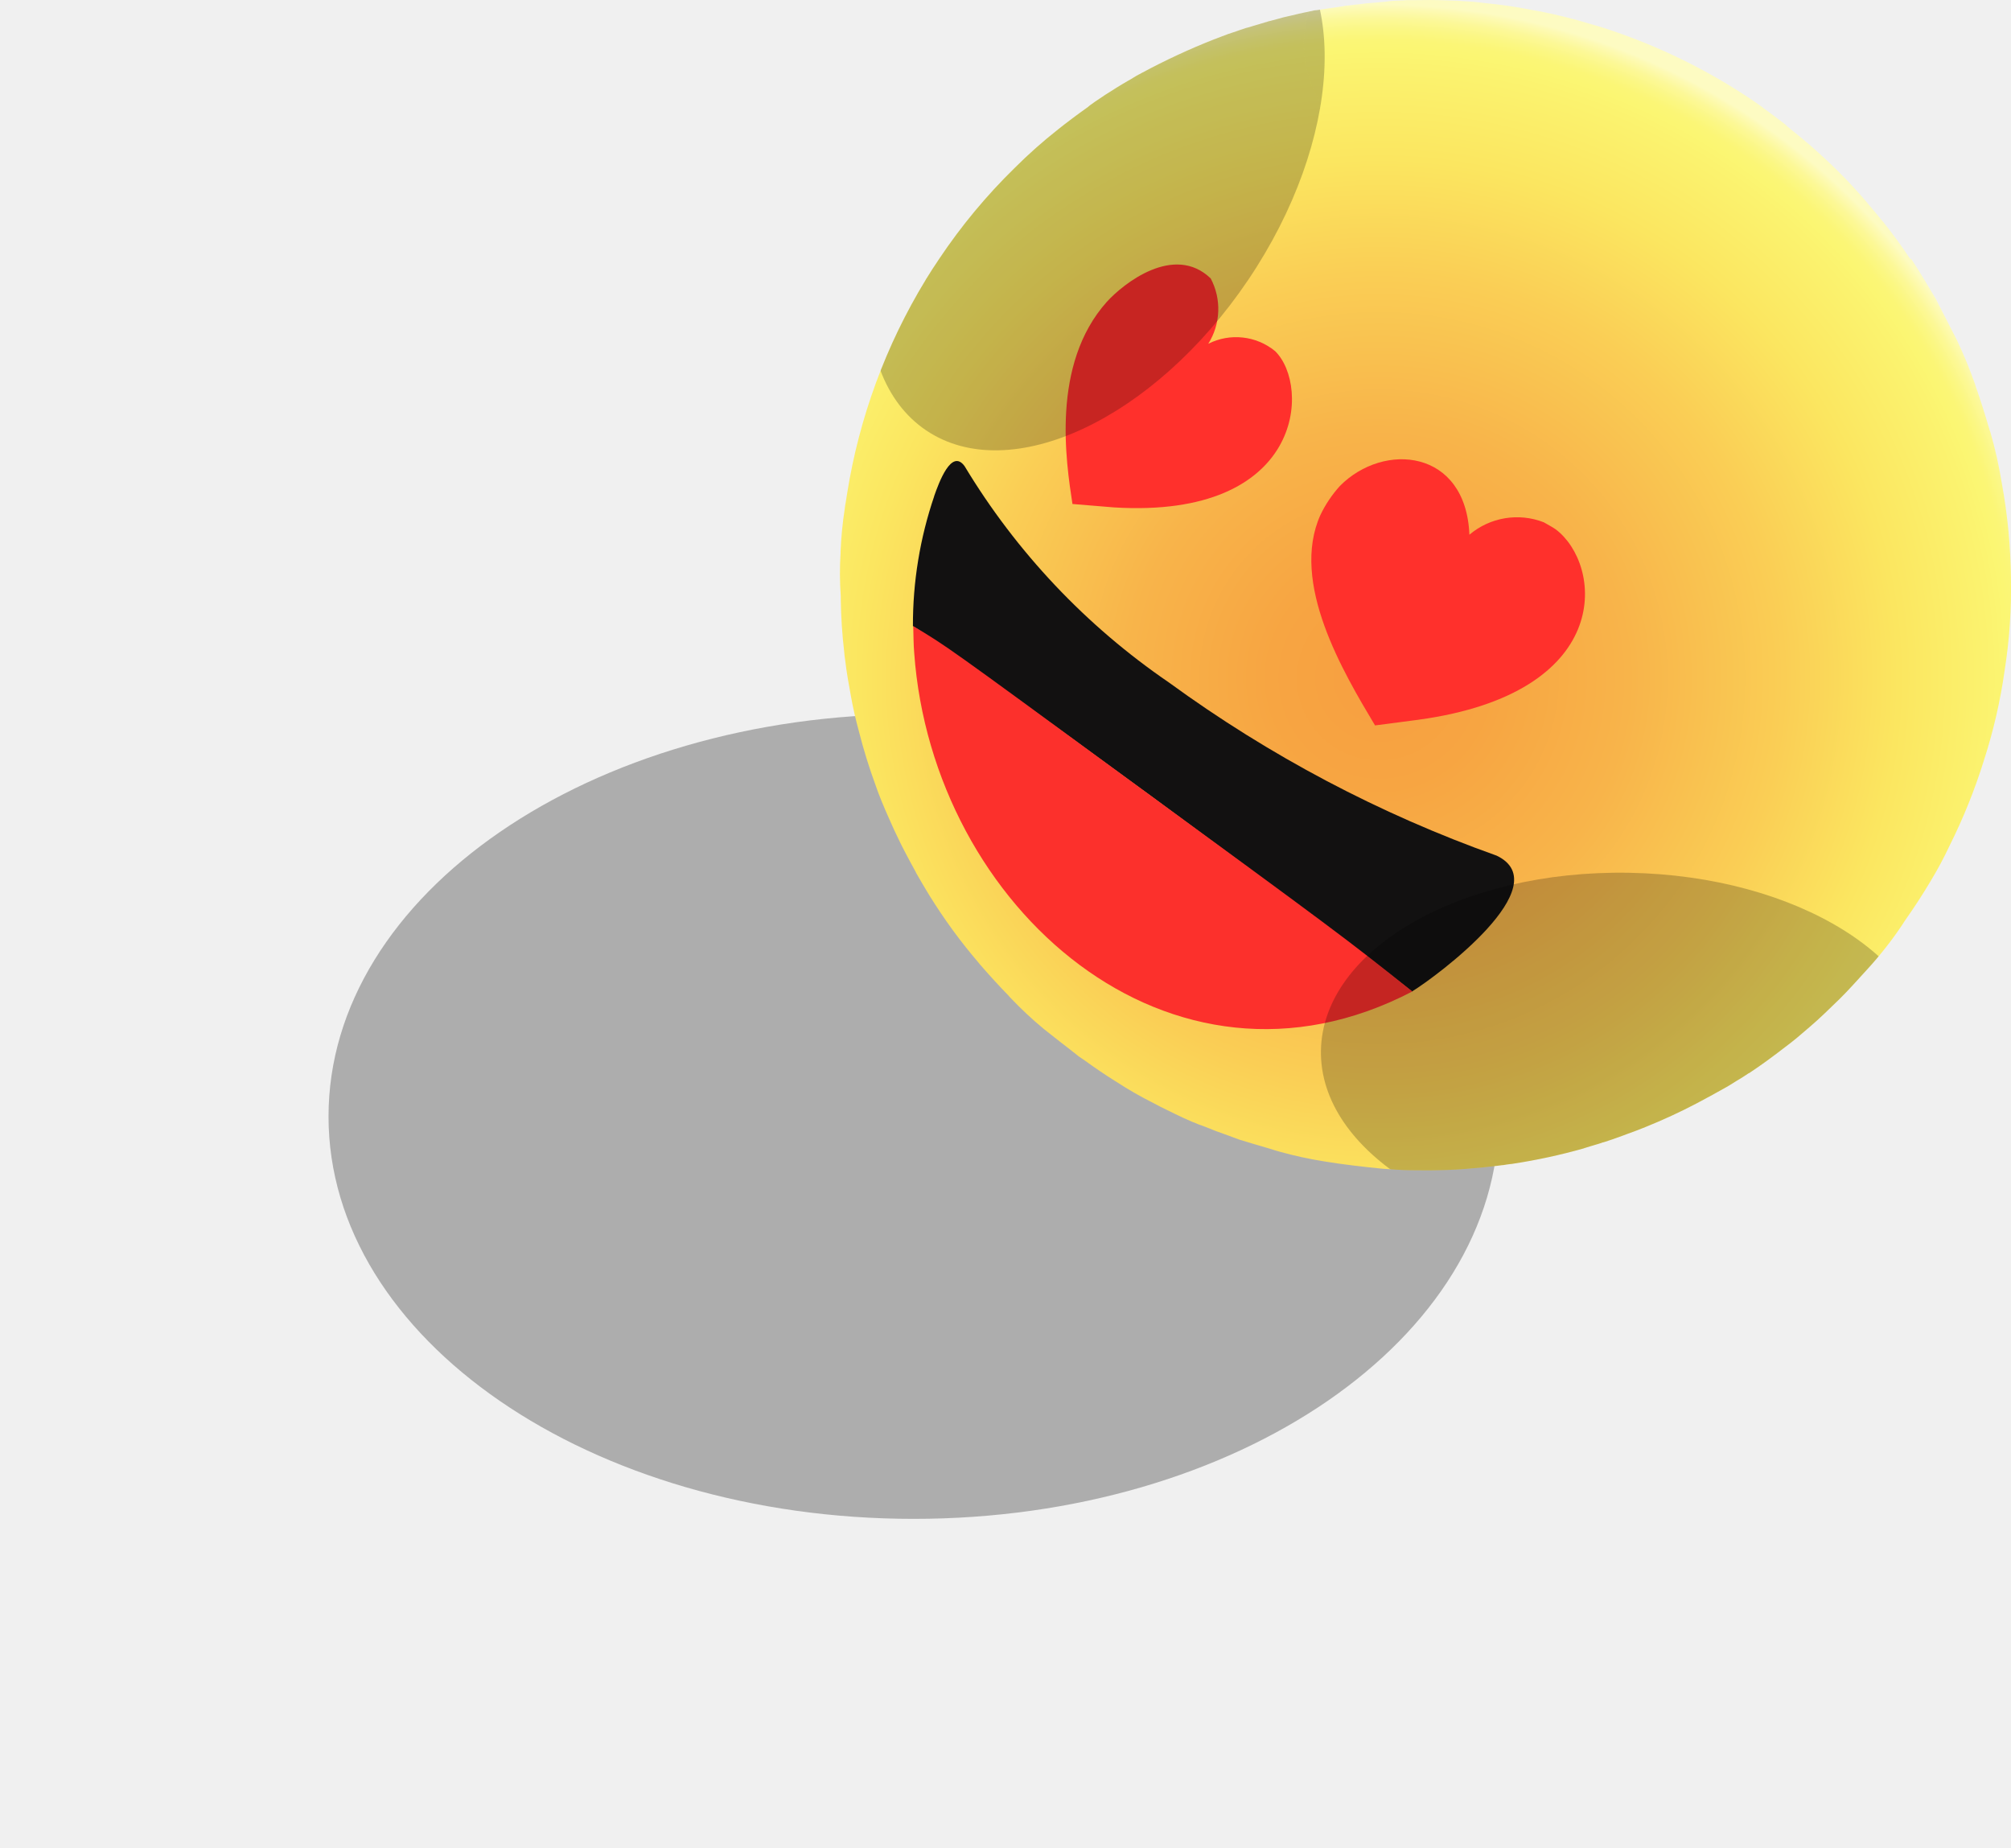
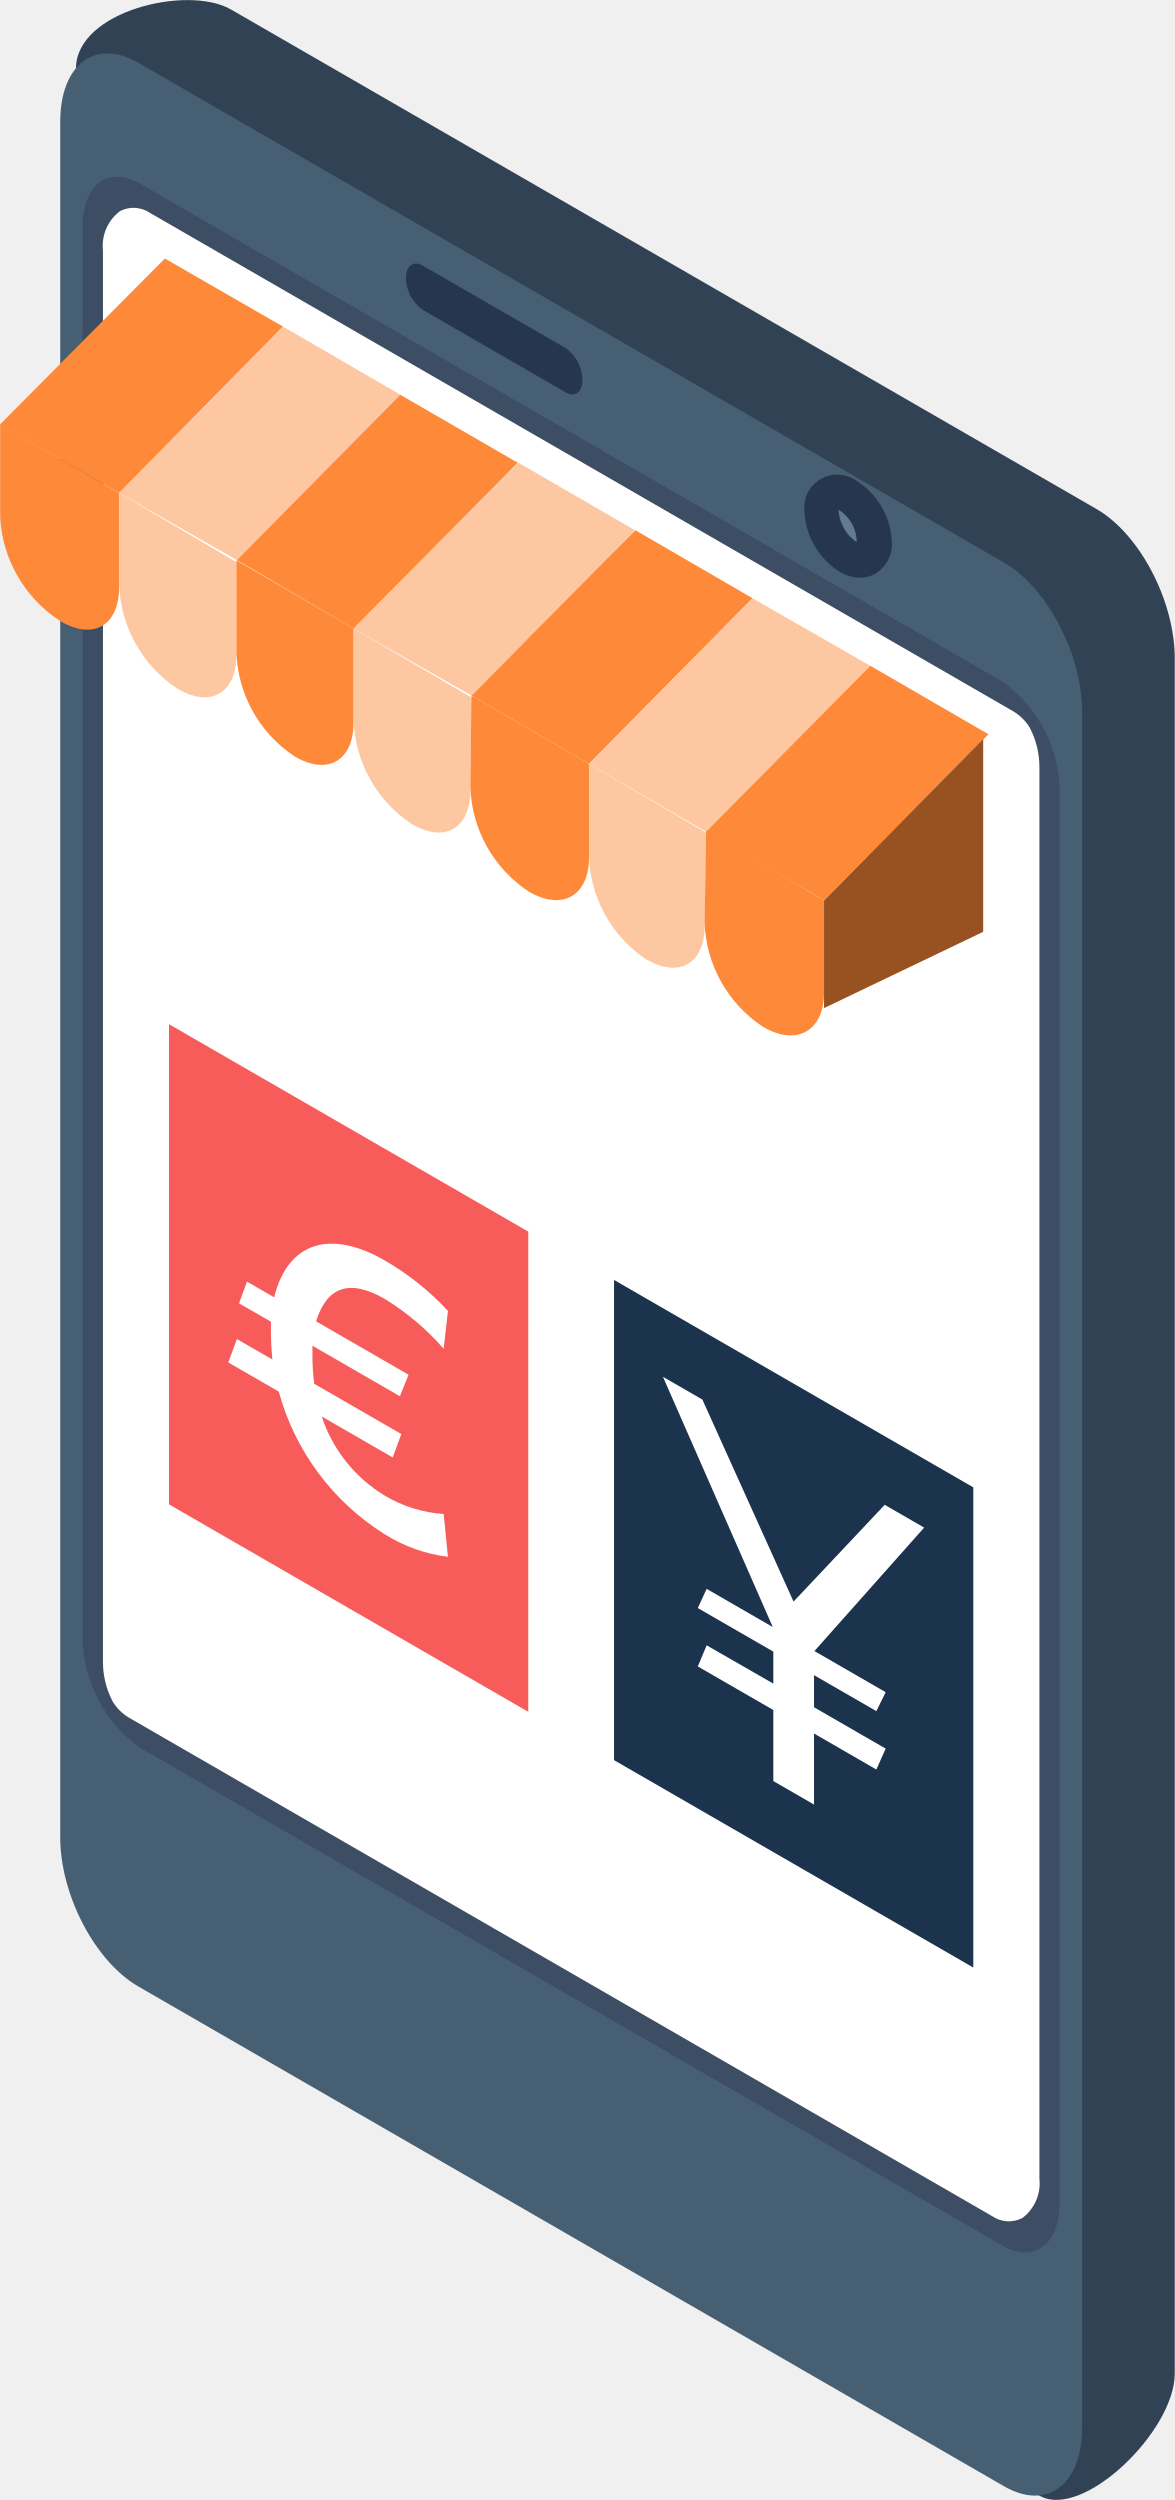
- <svg xmlns="http://www.w3.org/2000/svg" xmlns:xlink="http://www.w3.org/1999/xlink" width="82.478" height="75.758" viewBox="0 0 82.478 75.758">
+ <svg xmlns="http://www.w3.org/2000/svg" id="Grupo_1104143" data-name="Grupo 1104143" width="53.146" height="113.1" viewBox="0 0 53.146 113.1">
  <defs>
-     <radialGradient id="radial-gradient" cx="0.471" cy="0.58" r="0.575" gradientTransform="matrix(-0.999, -0.004, -0.004, 1, 0.933, 0.001)" gradientUnits="objectBoundingBox">
-       <stop offset="0" stop-color="#f79f40" />
-       <stop offset="0.163" stop-color="#f7a542" />
-       <stop offset="0.371" stop-color="#f8b44a" />
-       <stop offset="0.601" stop-color="#face55" />
-       <stop offset="0.771" stop-color="#fbe660" />
-       <stop offset="0.91" stop-color="#fbf36f" />
-       <stop offset="0.932" stop-color="#fbf672" />
-       <stop offset="0.947" stop-color="#fbf676" />
-       <stop offset="0.962" stop-color="#fbf783" />
-       <stop offset="0.978" stop-color="#fcf897" />
-       <stop offset="0.994" stop-color="#fdfab4" />
-       <stop offset="1" stop-color="#fdfbc2" />
-     </radialGradient>
    <clipPath id="clip-path">
-       <path id="Trazado_116496" data-name="Trazado 116496" d="M52.65,29.84v-.06c0-.11-.03-.77-.15-1.75-.01-.09-.02-.17-.03-.26-.02-.12-.04-.25-.06-.38a23.894,23.894,0,0,0-3.15-8.77c0-.01-.01-.01-.01-.02-.17-.29-.35-.57-.54-.85h0a23.353,23.353,0,0,0-3.06-3.74,20.449,20.449,0,0,0-1.77-1.6c-.39-.32-.78-.62-1.19-.91a.265.265,0,0,1-.06-.05l-.05-.04-.21-.15c-.26-.18-.55-.37-.86-.57h0c-.01-.01-.02-.01-.03-.02-.15-.09-.3-.19-.47-.28-.07-.04-.15-.09-.22-.13s-.12-.07-.19-.11a1.092,1.092,0,0,0-.15-.08,25.413,25.413,0,0,0-2.93-1.4c-.26-.11-.47-.18-.58-.23l-.18-.07-.18-.07c-.01,0-.02-.01-.03-.01l-.04-.01-.3-.1-.04-.01c-.01,0-.03-.01-.04-.01l-.2-.07a2.759,2.759,0,0,0-.27-.08l-.23-.07c-.04-.01-.09-.03-.13-.04-.01,0-.03-.01-.04-.01s-.03-.01-.05-.01a.636.636,0,0,1-.07-.02l-.26-.07-.22-.06c-.07-.02-.14-.03-.21-.05h-.01l-.13-.03-.25-.06-.18-.04a2.049,2.049,0,0,0-.24-.05c-.01,0-.03-.01-.04-.01-.06-.01-.12-.03-.18-.04l-.11-.02-.13-.03h-.02l-.04-.01c-.02,0-.05-.01-.07-.01a1.766,1.766,0,0,1-.2-.04.6.6,0,0,0-.12-.02h0a2.068,2.068,0,0,1-.22-.04l-.19-.03c-.03-.01-.07-.01-.11-.02a.985.985,0,0,0-.17-.02,1,1,0,0,0-.16-.02l-.27-.03-.25-.03c-.03,0-.05-.01-.08-.01h-.02a1.641,1.641,0,0,0-.23-.02l-.34-.03c-.08-.01-.16-.01-.23-.02-.09-.01-.17-.01-.26-.02s-.18-.01-.27-.02A.97.97,0,0,1,29.76,7h-.37c-.48-.01-.96-.01-1.45,0-.11,0-.21,0-.31.01s-.22.01-.32.02c-.07,0-.13.01-.19.01-.16.01-.31.02-.46.04-.05,0-.11.01-.16.01-.22.02-.43.04-.64.07-.1.01-.2.02-.3.04h-.01c-.02,0-.04.01-.06.01q-.24.03-.45.06c-.11.02-.23.04-.34.05-.26.04-.47.08-.61.11-.7.14-1.38.3-2.06.5-.41.11-.77.22-1.21.38a24.021,24.021,0,0,0-5.31,2.61h0c-.17.11-.33.22-.49.33a.265.265,0,0,0-.06.05c-.28.2-.56.4-.84.61a.423.423,0,0,1-.07.05l-.02.02-.02.02c-.01.01-.02.02-.03.02s-.02.01-.03.02c-.08.06-.15.12-.23.18-.15.12-.3.24-.44.36-.08.07-.16.13-.24.2-.16.14-.32.27-.46.4l-.02.02-.02.02c-.03.03-.07.06-.1.09-.75.69-1.21,1.19-1.24,1.22-.23.25-.46.51-.69.77-.16.19-.33.38-.5.59-.01.01-.02.03-.04.04l-.03.03c-.34.42-.69.89-1.08,1.46l-.01.01-.01.01c-.01.01-.01.02-.02.02-.18.26-.36.55-.54.86-.16.26-.32.52-.46.75l-.46.88c-.15.29-.29.56-.42.82a16.758,16.758,0,0,0-.76,1.82h0v.01c-.22.6-.42,1.23-.6,1.84l-.01.02a.037.037,0,0,1-.01.03,17.968,17.968,0,0,0-.5,2.13,23.506,23.506,0,0,0-.17,7.66,22.794,22.794,0,0,0,.82,3.68,23.944,23.944,0,0,0,1.38,3.51,15.311,15.311,0,0,0,.75,1.42c.32.56.68,1.11,1.06,1.66.04.07.09.13.13.2a16,16,0,0,0,1.39,1.8c.34.37.78.88,1.14,1.24s.83.82,1.22,1.15h0c.42.37.6.53.99.83q.72.585,1.47,1.08h.01c.16.11.32.22.49.32.19.12.38.24.55.34.09.05.22.13.36.21a.573.573,0,0,1,.07.04c.15.09.33.18.52.29.04.02.09.05.13.07a22.789,22.789,0,0,0,2.12,1c.18.07.42.17.7.28l.24.09.42.15.3.1.11.03c.01,0,.01,0,.02.01l.16.05a2.759,2.759,0,0,0,.27.08l.26.08c.01,0,.02,0,.02.01a22.1,22.1,0,0,0,2.96.66l.09.01c.08.01.17.03.27.04h.03l.23.03.53.06c.24.03.56.05.79.07s.49.03.74.04h.02c.13.01.25.01.37.01.33.01.77,0,1.1.01s.79-.03,1.13-.05c.72-.06,1.68-.17,2.39-.28a18.747,18.747,0,0,0,1.84-.38c.14-.04.28-.08.43-.12.43-.12.87-.25,1.24-.36l.43-.16c.35-.12.69-.25,1.03-.38l.17-.06c.4-.15.89-.38,1.32-.59.19-.09.37-.18.55-.28a15.71,15.71,0,0,0,1.56-.88c.02-.01.03-.02.05-.03.41-.26.82-.52,1.22-.81.09-.06.18-.12.26-.17l.44-.34c.12-.09.23-.18.35-.27l.66-.52a14.289,14.289,0,0,0,1.37-1.26l.03-.03.07-.07c.35-.35.74-.77,1.2-1.29a.138.138,0,0,0,.03-.04h0a20.958,20.958,0,0,0,2.02-2.71c.01-.01.01-.02.02-.03.19-.3.38-.61.57-.95v-.01h0c.08-.14.16-.29.24-.44.11-.2.22-.41.31-.59l.09-.18c.16-.32.31-.65.47-.99.21-.47.41-.94.56-1.36h0c.26-.7.5-1.44.71-2.23.13-.48.25-.96.33-1.41.1-.48.18-.98.25-1.5.02-.12.03-.23.05-.34.08-.69.14-1.41.16-2.14v-.13C52.68,31.04,52.68,30.45,52.65,29.84Z" transform="translate(-4.654 -6.992)" />
+       <rect id="Rectángulo_401878" data-name="Rectángulo 401878" width="53.146" height="113.1" fill="none" />
    </clipPath>
-     <linearGradient id="linear-gradient" x1="-0.166" y1="-323.933" x2="-1.166" y2="-323.933" gradientUnits="objectBoundingBox">
-       <stop offset="0" stop-color="#19b79c" />
-       <stop offset="0.405" stop-color="#1dbb9e" />
-       <stop offset="0.825" stop-color="#2ac8a3" />
-       <stop offset="0.997" stop-color="#31cfa6" />
+     <clipPath id="clip-path-2">
+       <rect id="Rectángulo_401877" data-name="Rectángulo 401877" width="53.145" height="113.1" fill="none" />
+     </clipPath>
+     <clipPath id="clip-path-3">
+       <rect id="Rectángulo_401876" data-name="Rectángulo 401876" width="46.231" height="110.487" fill="none" />
+     </clipPath>
+     <clipPath id="clip-path-4">
+       <path id="Trazado_878170" data-name="Trazado 878170" d="M48.774,109.648c0,2.6-1.582,3.8-3.535,2.672L6.074,89.706C4.122,88.58,2.54,85.555,2.542,82.957V5.353c0-2.6,1.582-3.8,3.535-2.672Z" transform="translate(-2.542 -2.257)" fill="none" />
+     </clipPath>
+     <linearGradient id="linear-gradient" x1="0.341" y1="0.921" x2="0.348" y2="0.921" gradientUnits="objectBoundingBox">
+       <stop offset="0" stop-color="#afbec9" />
+       <stop offset="0.155" stop-color="#abbac5" />
+       <stop offset="0.297" stop-color="#a2b0ba" />
+       <stop offset="0.433" stop-color="#929ea7" />
+       <stop offset="0.566" stop-color="#7b858d" />
+       <stop offset="0.696" stop-color="#5e666c" />
+       <stop offset="0.825" stop-color="#3a3f42" />
+       <stop offset="0.95" stop-color="#101112" />
+       <stop offset="0.995" />
+       <stop offset="1" />
    </linearGradient>
-     <linearGradient id="linear-gradient-2" x1="-2.106" y1="-363.238" x2="-3.08" y2="-363.238" xlink:href="#linear-gradient" />
-     <clipPath id="clip-path-2">
-       <path id="Trazado_116504" data-name="Trazado 116504" d="M4.652,29.65v-.06a15.757,15.757,0,0,1,.17-1.74,2.335,2.335,0,0,1,.04-.26c.02-.12.04-.25.06-.38a24.088,24.088,0,0,1,3.22-8.75c0-.01.01-.01.01-.02.18-.29.36-.57.55-.85h0a23.39,23.39,0,0,1,3.09-3.72,20.134,20.134,0,0,1,1.78-1.58q.585-.465,1.2-.9a.265.265,0,0,0,.06-.05l.05-.04.21-.15c.26-.18.55-.37.86-.56h0c.01-.01.02-.01.03-.02.15-.09.31-.19.47-.28a2.53,2.53,0,0,0,.22-.13c.06-.04.12-.07.19-.11.05-.03.1-.05.15-.08a27.308,27.308,0,0,1,2.95-1.37c.26-.1.47-.18.58-.22l.18-.06.18-.06c.01,0,.02-.01.03-.01l.05-.02.3-.1.04-.01c.01,0,.03-.01.04-.01l.2-.06c.08-.02.19-.06.27-.08l.23-.07a.647.647,0,0,0,.13-.04c.01,0,.03-.01.04-.01s.03-.01.05-.01a.637.637,0,0,0,.07-.02l.26-.07.22-.06c.07-.02.14-.03.21-.05h.01l.13-.03c.08-.02.18-.04.25-.06l.18-.04c.08-.02.16-.03.24-.05.01,0,.03-.01.04-.01a1.163,1.163,0,0,0,.18-.04l.11-.01.13-.02h.02l.04-.01c.02,0,.05-.01.07-.01l.2-.03c.04-.01.09-.01.13-.02h0l.22-.03.19-.03a.516.516,0,0,0,.11-.02.985.985,0,0,1,.17-.02c.06-.01.11-.01.16-.02l.27-.03.25-.03c.03,0,.05-.01.08-.01h.02c.07-.01.15-.01.23-.02l.34-.03c.08-.01.16-.01.23-.02a1.569,1.569,0,0,1,.24-.03,2.437,2.437,0,0,1,.27-.01.86.86,0,0,1,.16-.01l.15-.01h.24c.49-.01.97-.01,1.45.01.11,0,.21.01.31.01s.22.01.32.02c.07,0,.13.01.19.01.16.01.31.02.46.04.05.01.11.01.16.02.22.02.43.05.64.07.1.01.2.03.3.04h.01c.02,0,.04.01.06.01.16.02.31.05.45.07l.34.06c.26.05.47.09.6.11.69.14,1.38.31,2.06.52.41.11.76.23,1.21.39a24.178,24.178,0,0,1,5.28,2.65h0c.16.11.33.22.49.34a.265.265,0,0,1,.06.05c.28.2.56.41.83.62a.424.424,0,0,0,.07.05l.02.02.02.02.03.03c.01.01.02.01.02.02.08.06.15.12.22.18.15.12.3.24.44.36.08.07.16.14.24.2.16.14.31.28.46.41l.02.02.02.02c.03.03.07.06.1.09.75.69,1.2,1.2,1.23,1.23.23.25.46.51.68.78.16.19.32.38.49.59.01.01.02.03.04.04l.02.03c.33.42.69.89,1.07,1.47l.04.01.01.01c.01.01.01.02.02.02.17.26.36.56.54.86.16.26.31.53.45.75l.45.88c.15.29.29.56.42.82a18.431,18.431,0,0,1,.75,1.83h0v.01c.21.6.41,1.23.59,1.85l.01.02a.037.037,0,0,0,.01.03,17.59,17.59,0,0,1,.48,2.14,22.71,22.71,0,0,1,.37,3.87,21.465,21.465,0,0,1-.26,3.8,21.96,21.96,0,0,1-.85,3.68,23.286,23.286,0,0,1-1.41,3.5,15.244,15.244,0,0,1-.76,1.42c-.33.56-.69,1.11-1.07,1.65-.04.07-.09.13-.13.2a15.2,15.2,0,0,1-1.41,1.79c-.34.37-.79.88-1.15,1.23s-.84.82-1.22,1.14h0c-.43.37-.6.52-1,.82-.49.38-.98.74-1.48,1.07H41.9c-.16.11-.32.21-.49.31-.19.12-.38.24-.55.33-.09.05-.22.12-.36.2a.574.574,0,0,0-.07.04c-.15.08-.33.18-.52.28-.04.02-.09.05-.13.07a23.108,23.108,0,0,1-2.12.98c-.18.07-.42.17-.71.27l-.24.09-.42.15-.3.1-.11.03c-.01,0-.01,0-.02.01l-.16.05c-.08.02-.19.06-.27.08l-.26.08c-.01,0-.02,0-.02.01a23.962,23.962,0,0,1-2.96.64l-.09.01c-.08.01-.17.02-.27.04H31.8l-.23.03-.53.06c-.24.02-.56.05-.79.07s-.49.03-.74.04h-.02c-.13,0-.25.01-.37.01-.33.01-.77,0-1.1,0s-.79-.04-1.13-.06c-.72-.07-1.68-.18-2.39-.3a16.281,16.281,0,0,1-1.84-.4c-.14-.04-.28-.08-.43-.13-.43-.12-.87-.26-1.24-.37l-.43-.16c-.35-.12-.69-.25-1.03-.39l-.17-.06c-.4-.15-.88-.38-1.32-.6-.19-.09-.37-.18-.55-.28a15.612,15.612,0,0,1-1.55-.89.219.219,0,0,0-.05-.03c-.41-.26-.81-.53-1.21-.82-.09-.06-.17-.12-.25-.17L14,49.97c-.12-.09-.23-.18-.35-.27l-.66-.52a15.233,15.233,0,0,1-1.36-1.27l-.03-.03-.06-.07c-.34-.35-.74-.78-1.19-1.3a.138.138,0,0,1-.03-.04h0a21.889,21.889,0,0,1-2-2.73c-.01-.01-.01-.02-.02-.03-.18-.3-.37-.61-.56-.95v-.01h0c-.08-.14-.16-.29-.24-.44-.11-.21-.22-.41-.31-.59l-.09-.18c-.16-.32-.31-.65-.46-.99-.21-.47-.41-.95-.55-1.36h0a22.441,22.441,0,0,1-.69-2.23c-.13-.48-.24-.96-.32-1.41-.09-.49-.18-.98-.24-1.5-.02-.12-.03-.23-.04-.34a21.166,21.166,0,0,1-.14-2.14v-.13A13.347,13.347,0,0,1,4.652,29.65Z" transform="translate(-4.627 -6.983)" fill="url(#radial-gradient)" />
-     </clipPath>
  </defs>
-   <g id="Grupo_157926" data-name="Grupo 157926" transform="translate(13.474)">
-     <ellipse id="Elipse_4737" data-name="Elipse 4737" cx="24" cy="16.5" rx="24" ry="16.5" transform="translate(0 29.284)" fill="#0b0b0b" opacity="0.292" style="mix-blend-mode: multiply;isolation: isolate" />
-     <path id="Trazado_116493" data-name="Trazado 116493" d="M4.652,29.65v-.06a15.757,15.757,0,0,1,.17-1.74,2.335,2.335,0,0,1,.04-.26c.02-.12.04-.25.06-.38a24.088,24.088,0,0,1,3.22-8.75c0-.01.01-.01.01-.02.18-.29.36-.57.55-.85h0a23.39,23.39,0,0,1,3.09-3.72,20.134,20.134,0,0,1,1.78-1.58q.585-.465,1.2-.9a.265.265,0,0,0,.06-.05l.05-.04.21-.15c.26-.18.55-.37.86-.56h0c.01-.01.02-.01.03-.02.15-.09.31-.19.47-.28a2.53,2.53,0,0,0,.22-.13c.06-.04.12-.07.19-.11.05-.03.1-.05.15-.08a27.308,27.308,0,0,1,2.95-1.37c.26-.1.47-.18.58-.22l.18-.06.18-.06c.01,0,.02-.01.03-.01l.05-.02.3-.1.04-.01c.01,0,.03-.01.04-.01l.2-.06c.08-.02.19-.06.27-.08l.23-.07a.647.647,0,0,0,.13-.04c.01,0,.03-.01.04-.01s.03-.01.05-.01a.637.637,0,0,0,.07-.02l.26-.07.22-.06c.07-.02.14-.03.21-.05h.01l.13-.03c.08-.02.18-.04.25-.06l.18-.04c.08-.02.16-.03.24-.05.01,0,.03-.01.04-.01a1.163,1.163,0,0,0,.18-.04l.11-.01.13-.02h.02l.04-.01c.02,0,.05-.01.07-.01l.2-.03c.04-.01.09-.01.13-.02h0l.22-.03.19-.03a.516.516,0,0,0,.11-.02.985.985,0,0,1,.17-.02c.06-.01.11-.01.16-.02l.27-.03.25-.03c.03,0,.05-.01.08-.01h.02c.07-.01.15-.01.23-.02l.34-.03c.08-.01.16-.01.23-.02a1.569,1.569,0,0,1,.24-.03,2.437,2.437,0,0,1,.27-.01.86.86,0,0,1,.16-.01l.15-.01h.24c.49-.01.97-.01,1.45.01.11,0,.21.01.31.01s.22.01.32.02c.07,0,.13.01.19.01.16.01.31.02.46.04.05.01.11.01.16.02.22.02.43.05.64.07.1.01.2.03.3.04h.01c.02,0,.04.01.06.01.16.02.31.05.45.07l.34.06c.26.05.47.09.6.11.69.14,1.38.31,2.06.52.41.11.76.23,1.21.39a24.178,24.178,0,0,1,5.28,2.65h0c.16.11.33.22.49.34a.265.265,0,0,1,.06.05c.28.2.56.41.83.62a.424.424,0,0,0,.07.05l.02.02.02.02.03.03c.01.01.02.01.02.02.08.06.15.12.22.18.15.12.3.24.44.36.08.07.16.14.24.2.16.14.31.28.46.41l.02.02.02.02c.03.03.07.06.1.09.75.69,1.2,1.2,1.23,1.23.23.25.46.51.68.78.16.19.32.38.49.59.01.01.02.03.04.04l.02.03c.33.42.69.89,1.07,1.47l.04.01.01.01c.01.01.01.02.02.02.17.26.36.56.54.86.16.26.31.53.45.75l.45.88c.15.29.29.56.42.82a18.431,18.431,0,0,1,.75,1.83h0v.01c.21.6.41,1.23.59,1.85l.01.02a.037.037,0,0,0,.01.03,17.59,17.59,0,0,1,.48,2.14,22.71,22.71,0,0,1,.37,3.87,21.465,21.465,0,0,1-.26,3.8,21.96,21.96,0,0,1-.85,3.68,23.286,23.286,0,0,1-1.41,3.5,15.244,15.244,0,0,1-.76,1.42c-.33.56-.69,1.11-1.07,1.65-.04.07-.09.13-.13.2a15.2,15.2,0,0,1-1.41,1.79c-.34.37-.79.88-1.15,1.23s-.84.82-1.22,1.14h0c-.43.37-.6.52-1,.82-.49.38-.98.74-1.48,1.07H41.9c-.16.11-.32.21-.49.31-.19.12-.38.24-.55.33-.09.05-.22.12-.36.2a.574.574,0,0,0-.07.04c-.15.08-.33.18-.52.28-.04.02-.09.05-.13.07a23.108,23.108,0,0,1-2.12.98c-.18.07-.42.17-.71.27l-.24.09-.42.15-.3.1-.11.03c-.01,0-.01,0-.02.01l-.16.05c-.08.02-.19.06-.27.08l-.26.08c-.01,0-.02,0-.02.01a23.962,23.962,0,0,1-2.96.64l-.09.01c-.08.01-.17.02-.27.04H31.8l-.23.03-.53.06c-.24.02-.56.05-.79.07s-.49.03-.74.04h-.02c-.13,0-.25.01-.37.01-.33.01-.77,0-1.1,0s-.79-.04-1.13-.06c-.72-.07-1.68-.18-2.39-.3a16.281,16.281,0,0,1-1.84-.4c-.14-.04-.28-.08-.43-.13-.43-.12-.87-.26-1.24-.37l-.43-.16c-.35-.12-.69-.25-1.03-.39l-.17-.06c-.4-.15-.88-.38-1.32-.6-.19-.09-.37-.18-.55-.28a15.612,15.612,0,0,1-1.55-.89.219.219,0,0,0-.05-.03c-.41-.26-.81-.53-1.21-.82-.09-.06-.17-.12-.25-.17L14,49.97c-.12-.09-.23-.18-.35-.27l-.66-.52a15.233,15.233,0,0,1-1.36-1.27l-.03-.03-.06-.07c-.34-.35-.74-.78-1.19-1.3a.138.138,0,0,1-.03-.04h0a21.889,21.889,0,0,1-2-2.73c-.01-.01-.01-.02-.02-.03-.18-.3-.37-.61-.56-.95v-.01h0c-.08-.14-.16-.29-.24-.44-.11-.21-.22-.41-.31-.59l-.09-.18c-.16-.32-.31-.65-.46-.99-.21-.47-.41-.95-.55-1.36h0a22.441,22.441,0,0,1-.69-2.23c-.13-.48-.24-.96-.32-1.41-.09-.49-.18-.98-.24-1.5-.02-.12-.03-.23-.04-.34a21.166,21.166,0,0,1-.14-2.14v-.13A13.347,13.347,0,0,1,4.652,29.65Z" transform="translate(16.349 -6.983)" fill="url(#radial-gradient)" />
-     <g id="Grupo_86225" data-name="Grupo 86225" transform="translate(20.955 0.009)" clip-path="url(#clip-path)">
-       <path id="Trazado_116494" data-name="Trazado 116494" d="M50.67,21.64a4.37,4.37,0,0,1,.18-.46C50.8,21.33,50.74,21.48,50.67,21.64Z" transform="translate(-48.844 -6.992)" fill="url(#linear-gradient)" />
-       <path id="Trazado_116495" data-name="Trazado 116495" d="M4.7,34.92c.03-.14.05-.28.08-.41C4.75,34.65,4.73,34.79,4.7,34.92Z" transform="translate(43.196 -6.992)" fill="url(#linear-gradient-2)" />
-     </g>
-     <path id="Trazado_116497" data-name="Trazado 116497" d="M25.873,27.33A16.375,16.375,0,0,0,25,32.66c2.26,1.39,16.97,12.2,20.47,14.98,1.03-.63,6.02-4.35,3.47-5.57a52.925,52.925,0,0,1-13.44-7.1,28.664,28.664,0,0,1-8.38-8.87c-.54-.75-1.06.69-1.25,1.23" transform="translate(-1.032 -6.983)" fill="#121111" />
-     <path id="Trazado_116499" data-name="Trazado 116499" d="M29.22,33.76c.75,10.43,10.52,19.05,20.43,13.88-2.65-2.12-3.33-2.62-11.66-8.71-7.45-5.46-7.45-5.46-8.81-6.27.01.33.01.77.04,1.1" transform="translate(-5.199 -6.983)" fill="#fc302c" />
-     <g id="Grupo_86231" data-name="Grupo 86231" transform="translate(40.307 18.833)">
-       <path id="Trazado_116501" data-name="Trazado 116501" d="M22.473,28.1c-1.25,2.78.93,6.44,2.24,8.63.65-.09,1.52-.19,2.17-.29,7.67-1.22,7.14-6.32,5.24-7.75-.14-.1-.34-.2-.49-.29a3.024,3.024,0,0,0-3.05.51c-.14-3.51-3.51-3.82-5.31-2a4.969,4.969,0,0,0-.8,1.19" transform="translate(-22.099 -25.816)" fill="#ff302c" />
-     </g>
-     <g id="Grupo_86232" data-name="Grupo 86232" transform="translate(30.232 10.846)">
-       <path id="Trazado_116503" data-name="Trazado 116503" d="M35.806,19.36c-2.3,2.57-1.67,6.58-1.41,8.29.51.04,1.19.1,1.7.14,7.78.48,8.08-4.98,6.61-6.41a2.529,2.529,0,0,0-2.74-.3,2.679,2.679,0,0,0,.1-2.68c-1.5-1.44-3.58.21-4.26.96" transform="translate(-34.117 -17.829)" fill="#ff302c" />
-     </g>
-     <g id="Enmascarar_grupo_59" data-name="Enmascarar grupo 59" transform="translate(20.976 0)" clip-path="url(#clip-path-2)">
-       <g id="Grupo_86233" data-name="Grupo 86233" transform="translate(-2.683 -7.272)" opacity="0.561" style="mix-blend-mode: multiply;isolation: isolate">
-         <g id="Grupo_86230" data-name="Grupo 86230" transform="translate(0)">
-           <ellipse id="Elipse_4734" data-name="Elipse 4734" cx="12.5" cy="7.5" rx="12.5" ry="7.5" transform="translate(21.707 1.557)" fill="#fff" opacity="0.743" />
-           <ellipse id="Elipse_4735" data-name="Elipse 4735" cx="12.5" cy="7.5" rx="12.5" ry="7.5" transform="translate(26.415 8.388) rotate(124)" opacity="0.387" />
-           <ellipse id="Elipse_4736" data-name="Elipse 4736" cx="12.5" cy="7.5" rx="12.5" ry="7.5" transform="matrix(-1, -0.017, 0.017, -1, 47.282, 58.274)" opacity="0.387" />
+   <g id="Grupo_1100444" data-name="Grupo 1100444" clip-path="url(#clip-path)">
+     <g id="Grupo_1100443" data-name="Grupo 1100443" transform="translate(0 0)">
+       <g id="Grupo_1100442" data-name="Grupo 1100442" clip-path="url(#clip-path-2)">
+         <path id="Trazado_878165" data-name="Trazado 878165" d="M52.915,29.786v77.6c0,2.6-4.173,6.641-6.126,5.515L10.216,87.448C8.263,86.322,6.682,83.3,6.684,80.7L3.207,3.1c0-2.6,5.06-3.8,7.011-2.672L49.38,23.031c1.951,1.129,3.535,4.151,3.536,6.755" transform="translate(0.23 0)" fill="#324255" />
+         <path id="Trazado_878166" data-name="Trazado 878166" d="M48.774,32.043v77.6c0,2.6-1.582,3.8-3.535,2.672L6.074,89.705c-1.953-1.126-3.535-4.15-3.531-6.749V5.352c0-2.6,1.582-3.8,3.533-2.672L45.239,25.289c1.949,1.127,3.533,4.15,3.535,6.754" transform="translate(0.182 0.162)" fill="#475f73" />
+         <path id="Trazado_878167" data-name="Trazado 878167" d="M3.486,73.571V9.734c0-1.911,1.162-2.789,2.595-1.961L45.1,30.3a6.211,6.211,0,0,1,2.594,4.957V99.093c0,1.911-1.161,2.789-2.594,1.961L6.081,78.528a6.212,6.212,0,0,1-2.595-4.957" transform="translate(0.25 0.535)" fill="#3d4d63" />
+         <path id="Trazado_878168" data-name="Trazado 878168" d="M45.935,99.715a1.326,1.326,0,0,1-1.36-.085L5.558,77.1a2.153,2.153,0,0,1-.776-.76,3.848,3.848,0,0,1-.436-1.8V10.7a1.961,1.961,0,0,1,.773-1.779,1.328,1.328,0,0,1,1.361.085L45.5,31.535a2.157,2.157,0,0,1,.776.759,3.844,3.844,0,0,1,.435,1.8V97.935a1.96,1.96,0,0,1-.773,1.78" transform="translate(0.312 0.629)" fill="#fff" />
+         <g id="Grupo_1100441" data-name="Grupo 1100441" transform="translate(2.725 2.419)" opacity="0.2" style="mix-blend-mode: lighten;isolation: isolate">
+           <g id="Grupo_1100440" data-name="Grupo 1100440">
+             <g id="Grupo_1100439" data-name="Grupo 1100439" clip-path="url(#clip-path-3)">
+               <g id="Grupo_1100438" data-name="Grupo 1100438" transform="translate(0 0)">
+                 <g id="Grupo_1100437" data-name="Grupo 1100437" clip-path="url(#clip-path-4)">
+                   <path id="Trazado_878169" data-name="Trazado 878169" d="M52.664,2.286,110.784,124.4,6.429,114.177-51.69-7.94Z" transform="translate(-6.431 -2.989)" fill="url(#linear-gradient)" />
+                 </g>
+               </g>
+             </g>
+           </g>
        </g>
+         <path id="Trazado_878171" data-name="Trazado 878171" d="M24.369,16.957l-6.481-3.741a1.8,1.8,0,0,1-.75-1.434c0-.553.335-.807.75-.568l6.481,3.741a1.8,1.8,0,0,1,.75,1.435c0,.552-.335.806-.75.567" transform="translate(1.229 0.798)" fill="#26364d" />
+         <path id="Trazado_878172" data-name="Trazado 878172" d="M37.092,23.02c0,.765-.542,1.074-1.209.689a2.665,2.665,0,0,1-1.208-2.084c0-.765.541-1.074,1.208-.688a2.664,2.664,0,0,1,1.209,2.083" transform="translate(2.487 1.49)" fill="#617b91" />
+         <path id="Trazado_878173" data-name="Trazado 878173" d="M36.479,24.7a1.868,1.868,0,0,1-.929-.269,3.417,3.417,0,0,1-1.594-2.75A1.493,1.493,0,0,1,36.32,20.32a3.419,3.419,0,0,1,1.594,2.75,1.588,1.588,0,0,1-.737,1.441,1.375,1.375,0,0,1-.7.184M35.5,21.626a1.9,1.9,0,0,0,.822,1.466,1.71,1.71,0,0,0-.771-1.438l-.051-.028" transform="translate(2.435 1.438)" fill="#26364d" />
+         <path id="Trazado_878174" data-name="Trazado 878174" d="M2.761,26.833,2.707,26.8a5.965,5.965,0,0,1-2.7-4.675V17.909l5.381,3.11v4.256c0,1.721-1.137,2.419-2.628,1.558" transform="translate(0.001 1.284)" fill="#fe8938" />
+         <path id="Trazado_878175" data-name="Trazado 878175" d="M7.7,29.684l-.055-.031A5.88,5.88,0,0,1,5.03,24.978V20.81l5.305,3.133v4.183c0,1.721-1.144,2.419-2.634,1.558" transform="translate(0.361 1.492)" fill="#fdc7a1" />
+         <path id="Trazado_878176" data-name="Trazado 878176" d="M12.644,32.539l-.055-.031a5.874,5.874,0,0,1-2.61-4.675V23.65l5.3,3.088v4.243c0,1.721-1.148,2.419-2.639,1.558" transform="translate(0.716 1.696)" fill="#fe8938" />
+         <path id="Trazado_878177" data-name="Trazado 878177" d="M17.588,35.392l-.055-.031a5.87,5.87,0,0,1-2.605-4.675V26.532l5.328,3.119-.045,4.183c0,1.721-1.132,2.419-2.622,1.558" transform="translate(1.071 1.903)" fill="#fdc7a1" />
+         <path id="Trazado_878178" data-name="Trazado 878178" d="M22.533,38.248l-.055-.031a5.886,5.886,0,0,1-2.621-4.675l.045-4.183,5.32,3.09V36.69c0,1.721-1.2,2.419-2.689,1.558" transform="translate(1.424 2.106)" fill="#fe8938" />
+         <path id="Trazado_878179" data-name="Trazado 878179" d="M27.473,41.1l-.055-.031a5.821,5.821,0,0,1-2.556-4.675V32.243l5.3,3.117L30.1,39.542c0,1.721-1.132,2.419-2.622,1.558" transform="translate(1.783 2.312)" fill="#fdc7a1" />
+         <path id="Trazado_878180" data-name="Trazado 878180" d="M32.421,43.957l-.055-.031a5.886,5.886,0,0,1-2.621-4.675l.065-4.183,5.336,3.15V42.4c0,1.721-1.235,2.419-2.725,1.558" transform="translate(2.133 2.515)" fill="#fe8938" />
+         <path id="Trazado_878181" data-name="Trazado 878181" d="M0,18.42l5.391,3.1L12.8,13.991,7.458,10.912Z" transform="translate(0 0.783)" fill="#fe8938" />
+         <path id="Trazado_878182" data-name="Trazado 878182" d="M5.03,21.314l5.326,3.034,7.386-7.484-5.3-3.079Z" transform="translate(0.361 0.989)" fill="#fdc7a1" />
+         <path id="Trazado_878183" data-name="Trazado 878183" d="M10,24.142l5.283,3.1,7.427-7.5-5.322-3.079Z" transform="translate(0.717 1.195)" fill="#fe8938" />
+         <path id="Trazado_878184" data-name="Trazado 878184" d="M14.928,27.034l5.338,3.036,7.387-7.484-5.275-3.055c-.024,0-7.451,7.5-7.451,7.5" transform="translate(1.071 1.401)" fill="#fdc7a1" />
+         <path id="Trazado_878185" data-name="Trazado 878185" d="M19.909,29.866l5.308,3.084,7.4-7.49-5.3-3.078c-.024,0-7.411,7.484-7.411,7.484" transform="translate(1.428 1.605)" fill="#fe8938" />
+         <path id="Trazado_878186" data-name="Trazado 878186" d="M24.862,32.743l5.289,3.074,7.435-7.508-5.322-3.054Z" transform="translate(1.783 1.811)" fill="#fdc7a1" />
+         <path id="Trazado_878187" data-name="Trazado 878187" d="M29.8,35.613l5.346,3.1,7.436-7.51-5.347-3.1Z" transform="translate(2.137 2.016)" fill="#fe8938" />
+         <path id="Trazado_878188" data-name="Trazado 878188" d="M34.785,38.5v4.868l7.2-3.451V31.2Z" transform="translate(2.495 2.238)" fill="#985221" />
+         <path id="Trazado_878189" data-name="Trazado 878189" d="M23.386,74.341,7.134,64.957V43.234l16.253,9.383Z" transform="translate(0.512 3.101)" fill="#f75c5a" />
+         <path id="Trazado_878190" data-name="Trazado 878190" d="M42.173,85.137,25.92,75.754V54.03l16.253,9.383Z" transform="translate(1.859 3.875)" fill="#1b334c" />
+         <path id="Trazado_878191" data-name="Trazado 878191" d="M11.923,59.192l-2.286-1.32.389-1.059,1.605.927c-.049-.549-.065-.912-.065-1.265v-.447L10.124,55.2l.357-.985,1.231.712c.616-2.51,2.545-3.089,5.009-1.665a12.123,12.123,0,0,1,2.853,2.28l-.194,1.71A11.617,11.617,0,0,0,16.721,55c-1.653-.955-2.642-.5-3.112,1.012l4.183,2.416L17.4,59.4l-3.956-2.284v.447a9.663,9.663,0,0,0,.08,1.274l3.94,2.274-.389,1.059-3.21-1.853A6.569,6.569,0,0,0,16.721,63.9a5.966,5.966,0,0,0,2.659.828l.194,1.936a6.935,6.935,0,0,1-2.853-1.015,11.028,11.028,0,0,1-4.8-6.454" transform="translate(0.691 3.765)" fill="#fff" />
+         <path id="Trazado_878192" data-name="Trazado 878192" d="M34.838,70.526l3.223,1.861-.422.857-2.82-1.628v1.452l3.242,1.872-.422.945-2.82-1.629V77.47l-1.841-1.063V73.193l-3.416-1.971.4-.956L32.978,72V70.552L29.562,68.58l.4-.868,2.992,1.728-4.97-11.322,1.784,1.03,4.125,9.14,4.124-4.377,1.784,1.03Z" transform="translate(2.007 4.168)" fill="#fff" />
      </g>
    </g>
  </g>
</svg>
